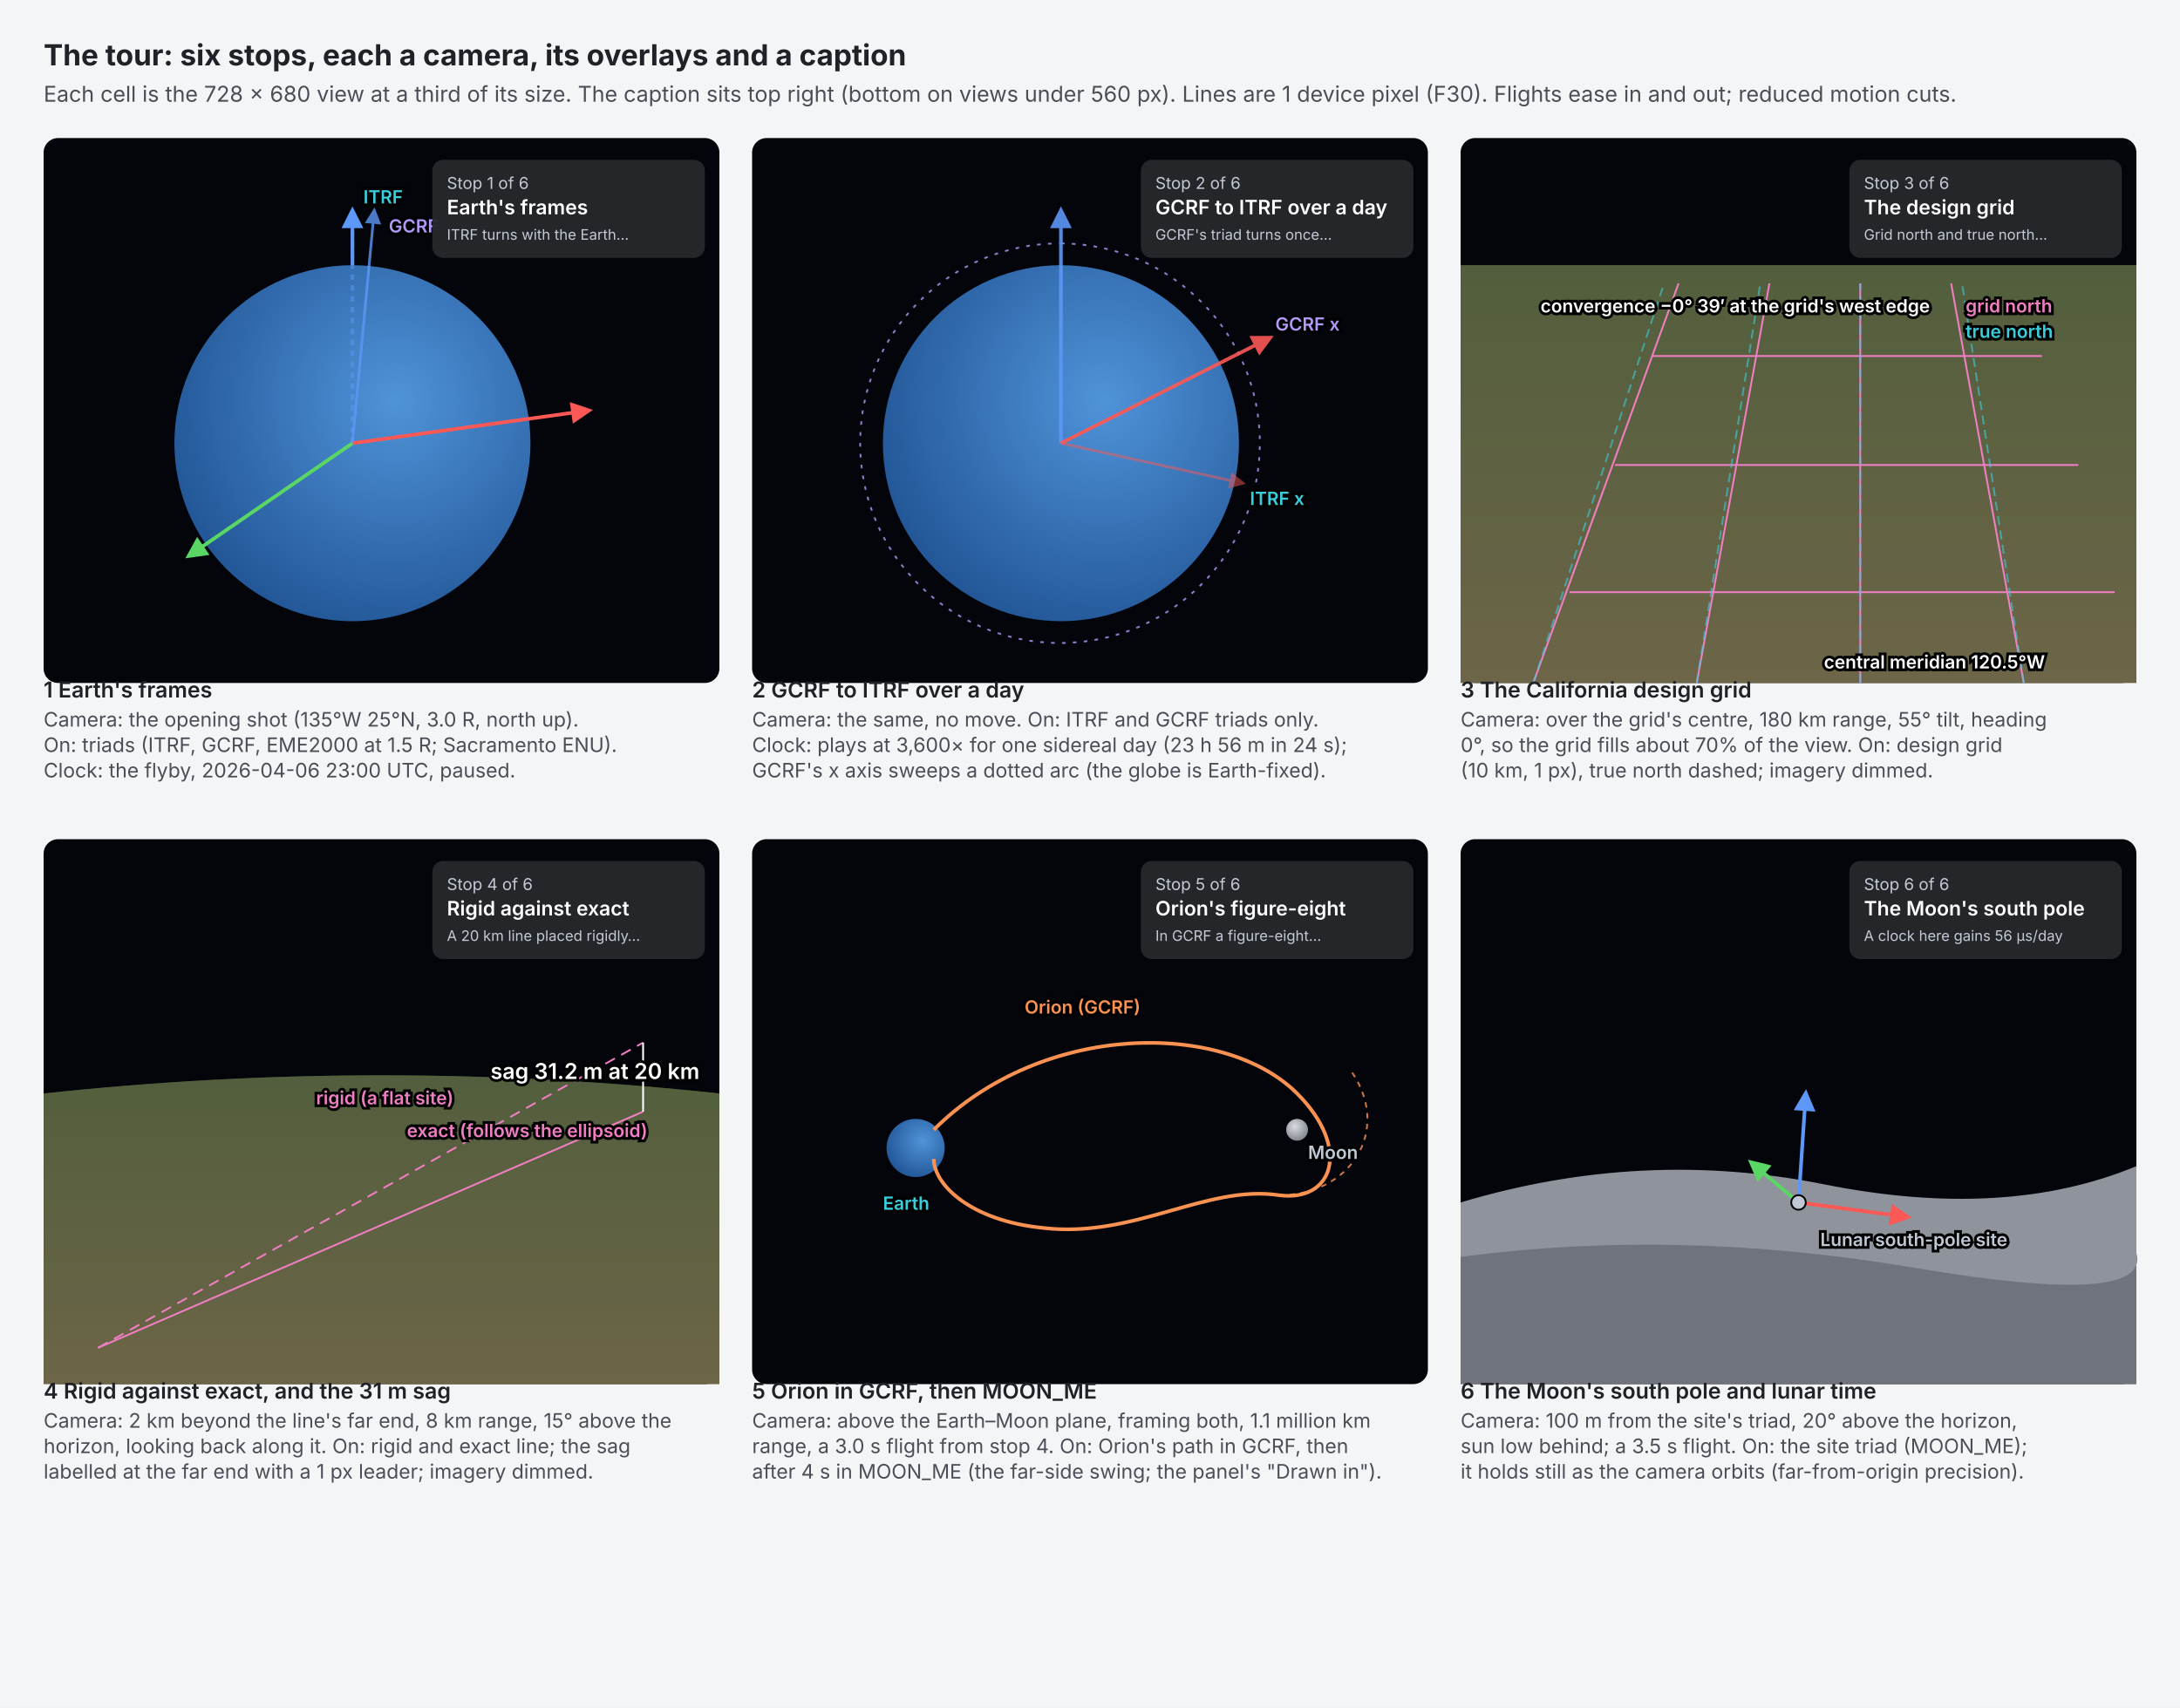
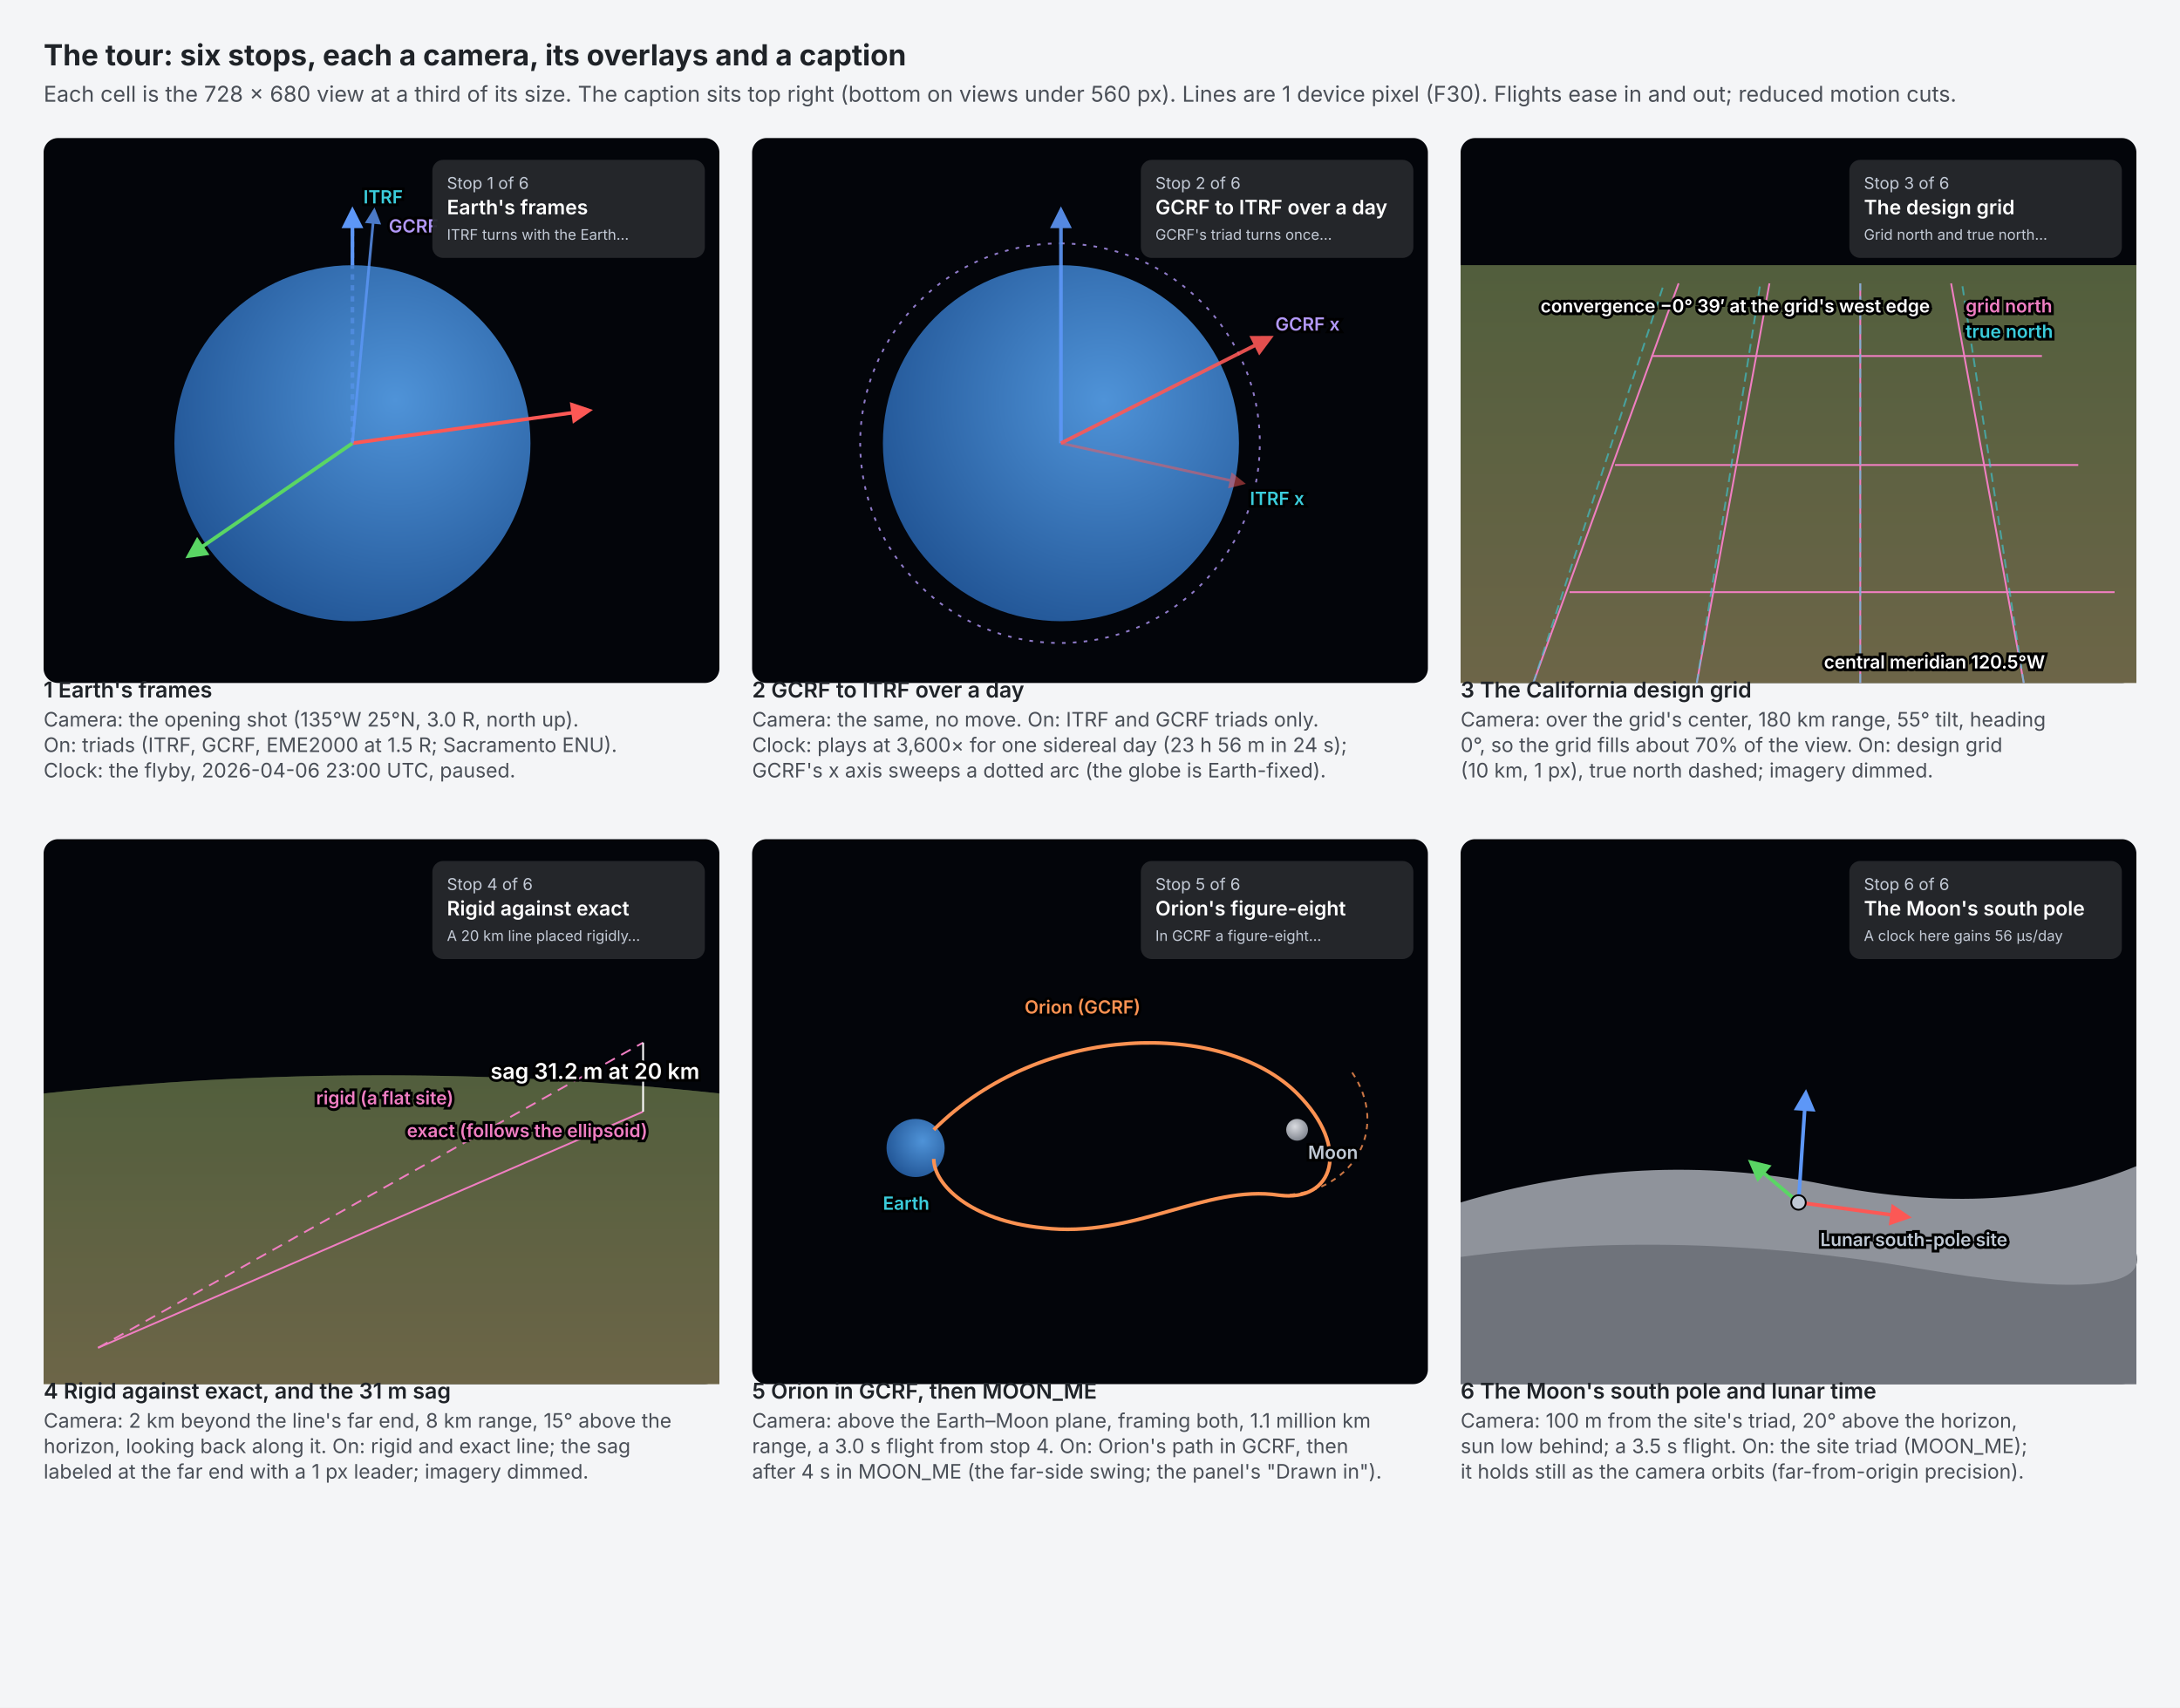
<svg xmlns="http://www.w3.org/2000/svg" viewBox="0 0 1200 940" width="1200" height="940" font-family="Inter, system-ui, sans-serif">
  <defs>
    <marker id="ax" viewBox="0 0 10 10" refX="8" refY="5" markerWidth="6" markerHeight="6" orient="auto-start-reverse">
      <path d="M0 0 L10 5 L0 10 z" fill="context-stroke" />
    </marker>
    <radialGradient id="earth" cx="62%" cy="38%" r="75%">
      <stop offset="0" stop-color="#4f93d8" />
      <stop offset="1" stop-color="#1d4f8f" />
    </radialGradient>
    <radialGradient id="moon" cx="40%" cy="35%" r="70%">
      <stop offset="0" stop-color="#d9dbe0" />
      <stop offset="1" stop-color="#7d828c" />
    </radialGradient>
    <linearGradient id="ground" x1="0" y1="0" x2="0" y2="1">
      <stop offset="0" stop-color="#7c8f5c" />
      <stop offset="1" stop-color="#a59a6d" />
    </linearGradient>
    <g id="caption">
      <rect width="150" height="54" rx="6" fill="#26282c" opacity="0.95" />
    </g>
  </defs>
  <rect width="1200" height="940" fill="#f4f5f7" />
  <text x="24" y="36" font-size="16" font-weight="700" fill="#1f2328">The tour: six stops, each a camera, its overlays and a caption</text>
  <text x="24" y="56" font-size="12" fill="#4a4f57">Each cell is the 728 × 680 view at a third of its size. The caption sits top right (bottom on views under 560 px). Lines are 1 device pixel (F30). Flights ease in and out; reduced motion cuts.</text>
  <g transform="translate(24 76)">
    <rect width="372" height="300" rx="8" fill="#03050a" />
    <circle cx="170" cy="168" r="98" fill="url(#earth)" />
    <g stroke-width="2" fill="none">
      <line x1="170" y1="168" x2="170" y2="40" stroke="#5d97f7" stroke-dasharray="3 3" opacity="0.5" />
      <line x1="170" y1="70" x2="170" y2="40" stroke="#5d97f7" marker-end="url(#ax)" />
      <line x1="170" y1="168" x2="300" y2="150" stroke="#fc5855" marker-end="url(#ax)" />
      <line x1="170" y1="168" x2="80" y2="230" stroke="#5ad664" marker-end="url(#ax)" />
      <line x1="170" y1="168" x2="182" y2="40" stroke="#5d97f7" stroke-width="1.5" opacity="0.8" marker-end="url(#ax)" />
    </g>
    <g font-size="10" font-weight="600" stroke="#000" stroke-width="3" paint-order="stroke">
      <text x="176" y="36" fill="#3bcddc">ITRF</text>
      <text x="190" y="52" fill="#b298f9">GCRF</text>
    </g>
    <use href="#caption" x="214" y="12" />
    <text x="222" y="28" font-size="9" fill="#c3cad6">Stop 1 of 6</text>
    <text x="222" y="42" font-size="11" font-weight="600" fill="#fff">Earth's frames</text>
    <text x="222" y="56" font-size="8" fill="#c3cad6">ITRF turns with the Earth…</text>
  </g>
  <g transform="translate(24 384)" font-size="11" fill="#4a4f57">
    <text font-weight="600" fill="#1f2328" font-size="12">1  Earth's frames</text>
    <text y="16">Camera: the opening shot (135°W 25°N, 3.0 R, north up).</text>
    <text y="30">On: triads (ITRF, GCRF, EME2000 at 1.5 R; Sacramento ENU).</text>
    <text y="44">Clock: the flyby, 2026-04-06 23:00 UTC, paused.</text>
  </g>
  <g transform="translate(414 76)">
    <rect width="372" height="300" rx="8" fill="#03050a" />
    <circle cx="170" cy="168" r="98" fill="url(#earth)" />
    <path d="M170 168 m0 -110 a110 110 0 1 1 -1 0" fill="none" stroke="#b298f9" stroke-width="1" stroke-dasharray="2 4" opacity="0.8" />
    <g stroke-width="2" fill="none">
      <line x1="170" y1="168" x2="170" y2="40" stroke="#5d97f7" opacity="0.9" marker-end="url(#ax)" />
      <line x1="170" y1="168" x2="285" y2="110" stroke="#fc5855" opacity="0.9" marker-end="url(#ax)" />
      <line x1="170" y1="168" x2="270" y2="190" stroke="#fc5855" stroke-width="1.5" opacity="0.5" marker-end="url(#ax)" />
    </g>
    <g font-size="10" font-weight="600" stroke="#000" stroke-width="3" paint-order="stroke">
      <text x="288" y="106" fill="#b298f9">GCRF x</text>
      <text x="274" y="202" fill="#3bcddc">ITRF x</text>
    </g>
    <use href="#caption" x="214" y="12" />
    <text x="222" y="28" font-size="9" fill="#c3cad6">Stop 2 of 6</text>
    <text x="222" y="42" font-size="11" font-weight="600" fill="#fff">GCRF to ITRF over a day</text>
    <text x="222" y="56" font-size="8" fill="#c3cad6">GCRF's triad turns once…</text>
  </g>
  <g transform="translate(414 384)" font-size="11" fill="#4a4f57">
    <text font-weight="600" fill="#1f2328" font-size="12">2  GCRF to ITRF over a day</text>
    <text y="16">Camera: the same, no move. On: ITRF and GCRF triads only.</text>
    <text y="30">Clock: plays at 3,600× for one sidereal day (23 h 56 m in 24 s);</text>
    <text y="44">GCRF's x axis sweeps a dotted arc (the globe is Earth-fixed).</text>
  </g>
  <g transform="translate(804 76)">
    <rect width="372" height="300" rx="8" fill="#03050a" />
    <path d="M0 70 H372 V300 H0z" fill="url(#ground)" />
    <rect y="70" width="372" height="230" fill="#000" opacity="0.34" />
    <g fill="none" stroke="#f07ec2">
      <g stroke-width="1">
        <path d="M40 300 L120 80" />
        <path d="M130 300 L170 80" />
        <path d="M220 300 L220 80" />
        <path d="M310 300 L270 80" />
        <path d="M60 250 H360" />
        <path d="M85 180 H340" />
        <path d="M105 120 H320" />
      </g>
    </g>
    <g fill="none" stroke="#3bcddc" stroke-opacity="0.6" stroke-width="1" stroke-dasharray="5 3">
      <path d="M40 300 L112 80" />
      <path d="M130 300 L165 80" />
      <path d="M220 300 L220 80" />
      <path d="M310 300 L276 80" />
    </g>
    <g font-size="10" font-weight="600" stroke="#000" stroke-width="3" paint-order="stroke">
      <text x="278" y="96" fill="#f07ec2">grid north</text>
      <text x="278" y="110" fill="#3bcddc">true north</text>
      <text x="44" y="96" fill="#fff">convergence −0° 39′ at the grid's west edge</text>
      <text x="200" y="292" fill="#fff">central meridian 120.5°W</text>
    </g>
    <use href="#caption" x="214" y="12" />
    <text x="222" y="28" font-size="9" fill="#c3cad6">Stop 3 of 6</text>
    <text x="222" y="42" font-size="11" font-weight="600" fill="#fff">The design grid</text>
    <text x="222" y="56" font-size="8" fill="#c3cad6">Grid north and true north…</text>
  </g>
  <g transform="translate(804 384)" font-size="11" fill="#4a4f57">
    <text font-weight="600" fill="#1f2328" font-size="12">3  The California design grid</text>
-     <text y="16">Camera: over the grid's centre, 180 km range, 55° tilt, heading</text>
+     <text y="16">Camera: over the grid's center, 180 km range, 55° tilt, heading</text>
    <text y="30">0°, so the grid fills about 70% of the view. On: design grid</text>
    <text y="44">(10 km, 1 px), true north dashed; imagery dimmed.</text>
  </g>
  <g transform="translate(24 462)">
    <rect width="372" height="300" rx="8" fill="#03050a" />
    <path d="M0 140 Q186 120 372 140 V300 H0z" fill="url(#ground)" />
    <path d="M0 140 Q186 120 372 140 V300 H0z" fill="#000" opacity="0.34" />
    <g fill="none" stroke-width="1">
      <path d="M30 280 L330 150" stroke="#f07ec2" />
      <path d="M30 280 L330 112" stroke="#f07ec2" stroke-dasharray="6 4" />
      <path d="M330 150 L330 112" stroke="#fff" stroke-width="1" />
    </g>
    <g font-size="10" font-weight="600" stroke="#000" stroke-width="3" paint-order="stroke">
      <text x="200" y="164" fill="#f07ec2">exact (follows the ellipsoid)</text>
      <text x="150" y="146" fill="#f07ec2">rigid (a flat site)</text>
      <text x="246" y="132" fill="#fff" font-size="12">sag 31.2 m at 20 km</text>
    </g>
    <use href="#caption" x="214" y="12" />
    <text x="222" y="28" font-size="9" fill="#c3cad6">Stop 4 of 6</text>
    <text x="222" y="42" font-size="11" font-weight="600" fill="#fff">Rigid against exact</text>
    <text x="222" y="56" font-size="8" fill="#c3cad6">A 20 km line placed rigidly…</text>
  </g>
  <g transform="translate(24 770)" font-size="11" fill="#4a4f57">
    <text font-weight="600" fill="#1f2328" font-size="12">4  Rigid against exact, and the 31 m sag</text>
    <text y="16">Camera: 2 km beyond the line's far end, 8 km range, 15° above the</text>
    <text y="30">horizon, looking back along it. On: rigid and exact line; the sag</text>
-     <text y="44">labelled at the far end with a 1 px leader; imagery dimmed.</text>
+     <text y="44">labeled at the far end with a 1 px leader; imagery dimmed.</text>
  </g>
  <g transform="translate(414 462)">
    <rect width="372" height="300" rx="8" fill="#03050a" />
    <circle cx="90" cy="170" r="16" fill="url(#earth)" />
    <circle cx="300" cy="160" r="6" fill="url(#moon)" />
    <path d="M100 160 C160 100 260 100 300 140 C330 170 320 200 290 196 C250 190 210 220 160 214 C120 210 100 190 100 176" fill="none" stroke="#fc9252" stroke-width="2" />
    <path d="M290 196 C330 196 352 160 330 128" fill="none" stroke="#fc9252" stroke-width="1" stroke-dasharray="3 3" opacity="0.8" />
    <g font-size="10" font-weight="600" stroke="#000" stroke-width="3" paint-order="stroke">
      <text x="72" y="204" fill="#3bcddc">Earth</text>
      <text x="306" y="176" fill="#bfc8d4">Moon</text>
      <text x="150" y="96" fill="#fc9252">Orion (GCRF)</text>
    </g>
    <use href="#caption" x="214" y="12" />
    <text x="222" y="28" font-size="9" fill="#c3cad6">Stop 5 of 6</text>
    <text x="222" y="42" font-size="11" font-weight="600" fill="#fff">Orion's figure-eight</text>
    <text x="222" y="56" font-size="8" fill="#c3cad6">In GCRF a figure-eight…</text>
  </g>
  <g transform="translate(414 770)" font-size="11" fill="#4a4f57">
    <text font-weight="600" fill="#1f2328" font-size="12">5  Orion in GCRF, then MOON_ME</text>
    <text y="16">Camera: above the Earth–Moon plane, framing both, 1.1 million km</text>
    <text y="30">range, a 3.0 s flight from stop 4. On: Orion's path in GCRF, then</text>
    <text y="44">after 4 s in MOON_ME (the far-side swing; the panel's "Drawn in").</text>
  </g>
  <g transform="translate(804 462)">
    <rect width="372" height="300" rx="8" fill="#03050a" />
    <path d="M0 200 Q100 170 200 190 T372 180 V300 H0z" fill="#8f939b" />
    <path d="M0 230 Q120 214 250 236 T372 228 V300 H0z" fill="#6f737b" />
    <g stroke-width="2" fill="none">
      <line x1="186" y1="200" x2="246" y2="208" stroke="#fc5855" marker-end="url(#ax)" />
      <line x1="186" y1="200" x2="190" y2="140" stroke="#5d97f7" marker-end="url(#ax)" />
      <line x1="186" y1="200" x2="160" y2="178" stroke="#5ad664" marker-end="url(#ax)" />
    </g>
    <circle cx="186" cy="200" r="4" fill="#bfc8d4" stroke="#000" />
    <g font-size="10" font-weight="600" stroke="#000" stroke-width="3" paint-order="stroke">
      <text x="198" y="224" fill="#bfc8d4">Lunar south-pole site</text>
    </g>
    <use href="#caption" x="214" y="12" />
    <text x="222" y="28" font-size="9" fill="#c3cad6">Stop 6 of 6</text>
    <text x="222" y="42" font-size="11" font-weight="600" fill="#fff">The Moon's south pole</text>
    <text x="222" y="56" font-size="8" fill="#c3cad6">A clock here gains 56 µs/day</text>
  </g>
  <g transform="translate(804 770)" font-size="11" fill="#4a4f57">
    <text font-weight="600" fill="#1f2328" font-size="12">6  The Moon's south pole and lunar time</text>
    <text y="16">Camera: 100 m from the site's triad, 20° above the horizon,</text>
    <text y="30">sun low behind; a 3.5 s flight. On: the site triad (MOON_ME);</text>
    <text y="44">it holds still as the camera orbits (far-from-origin precision).</text>
  </g>
</svg>
